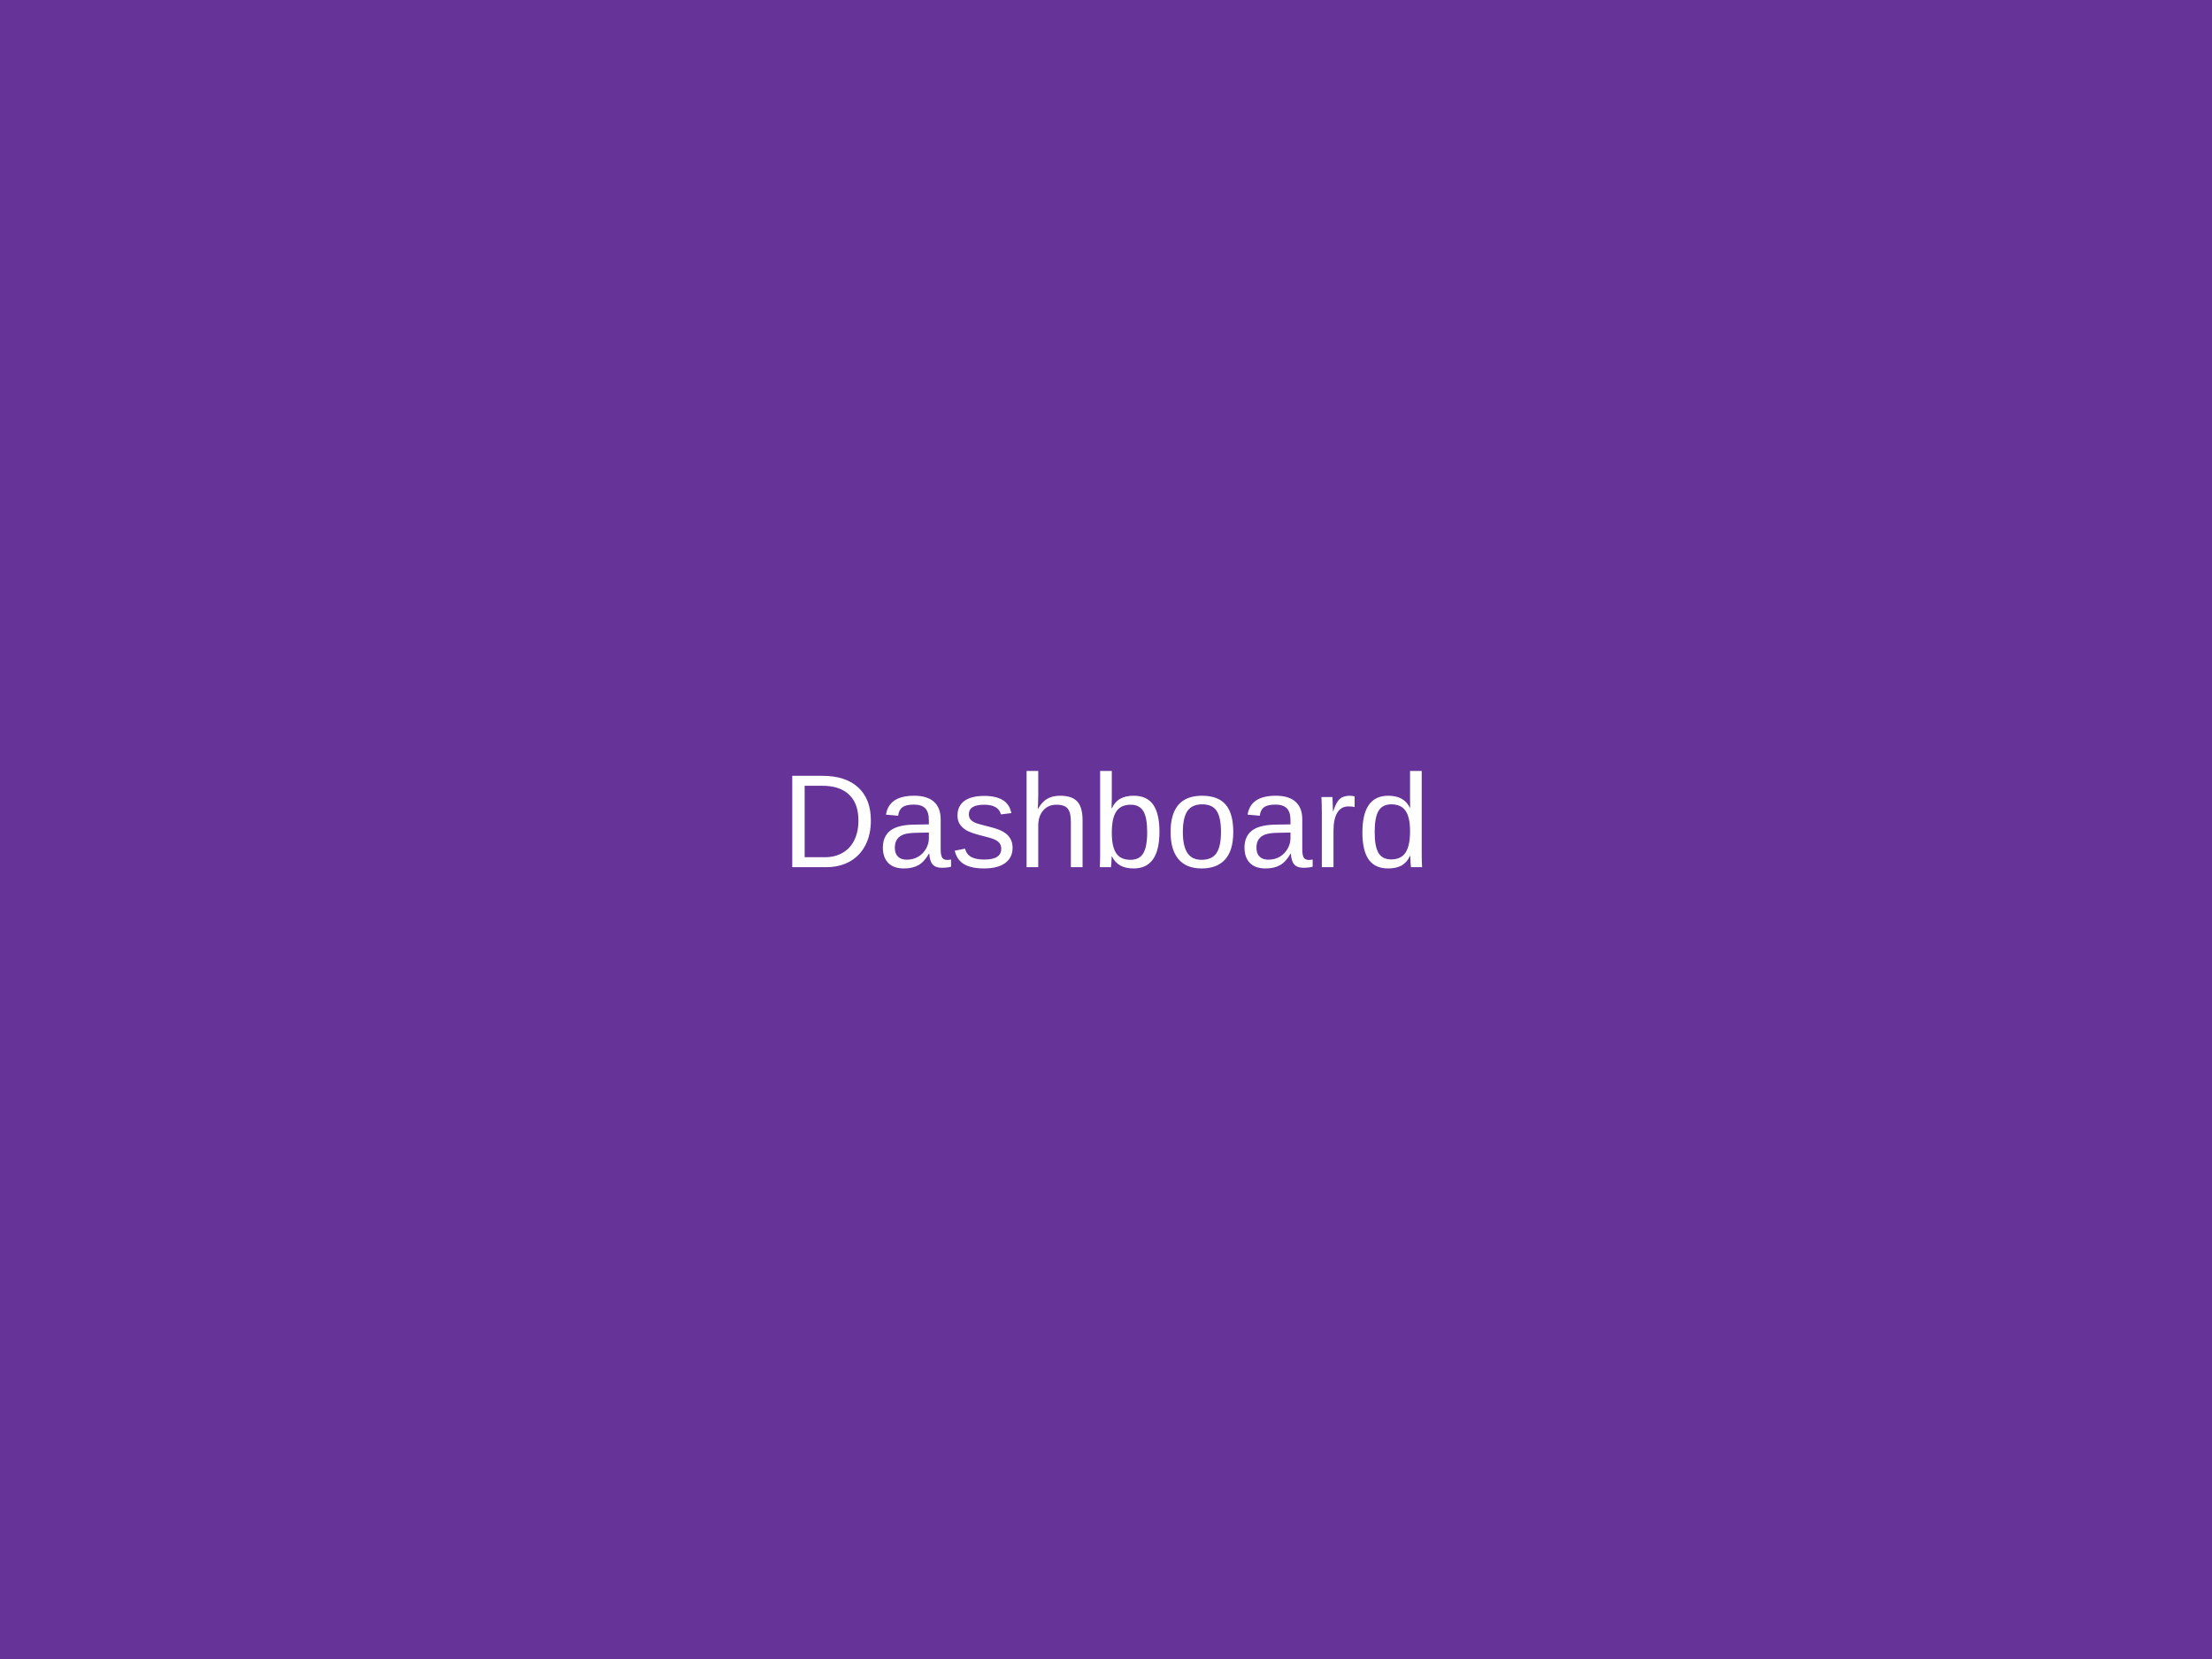
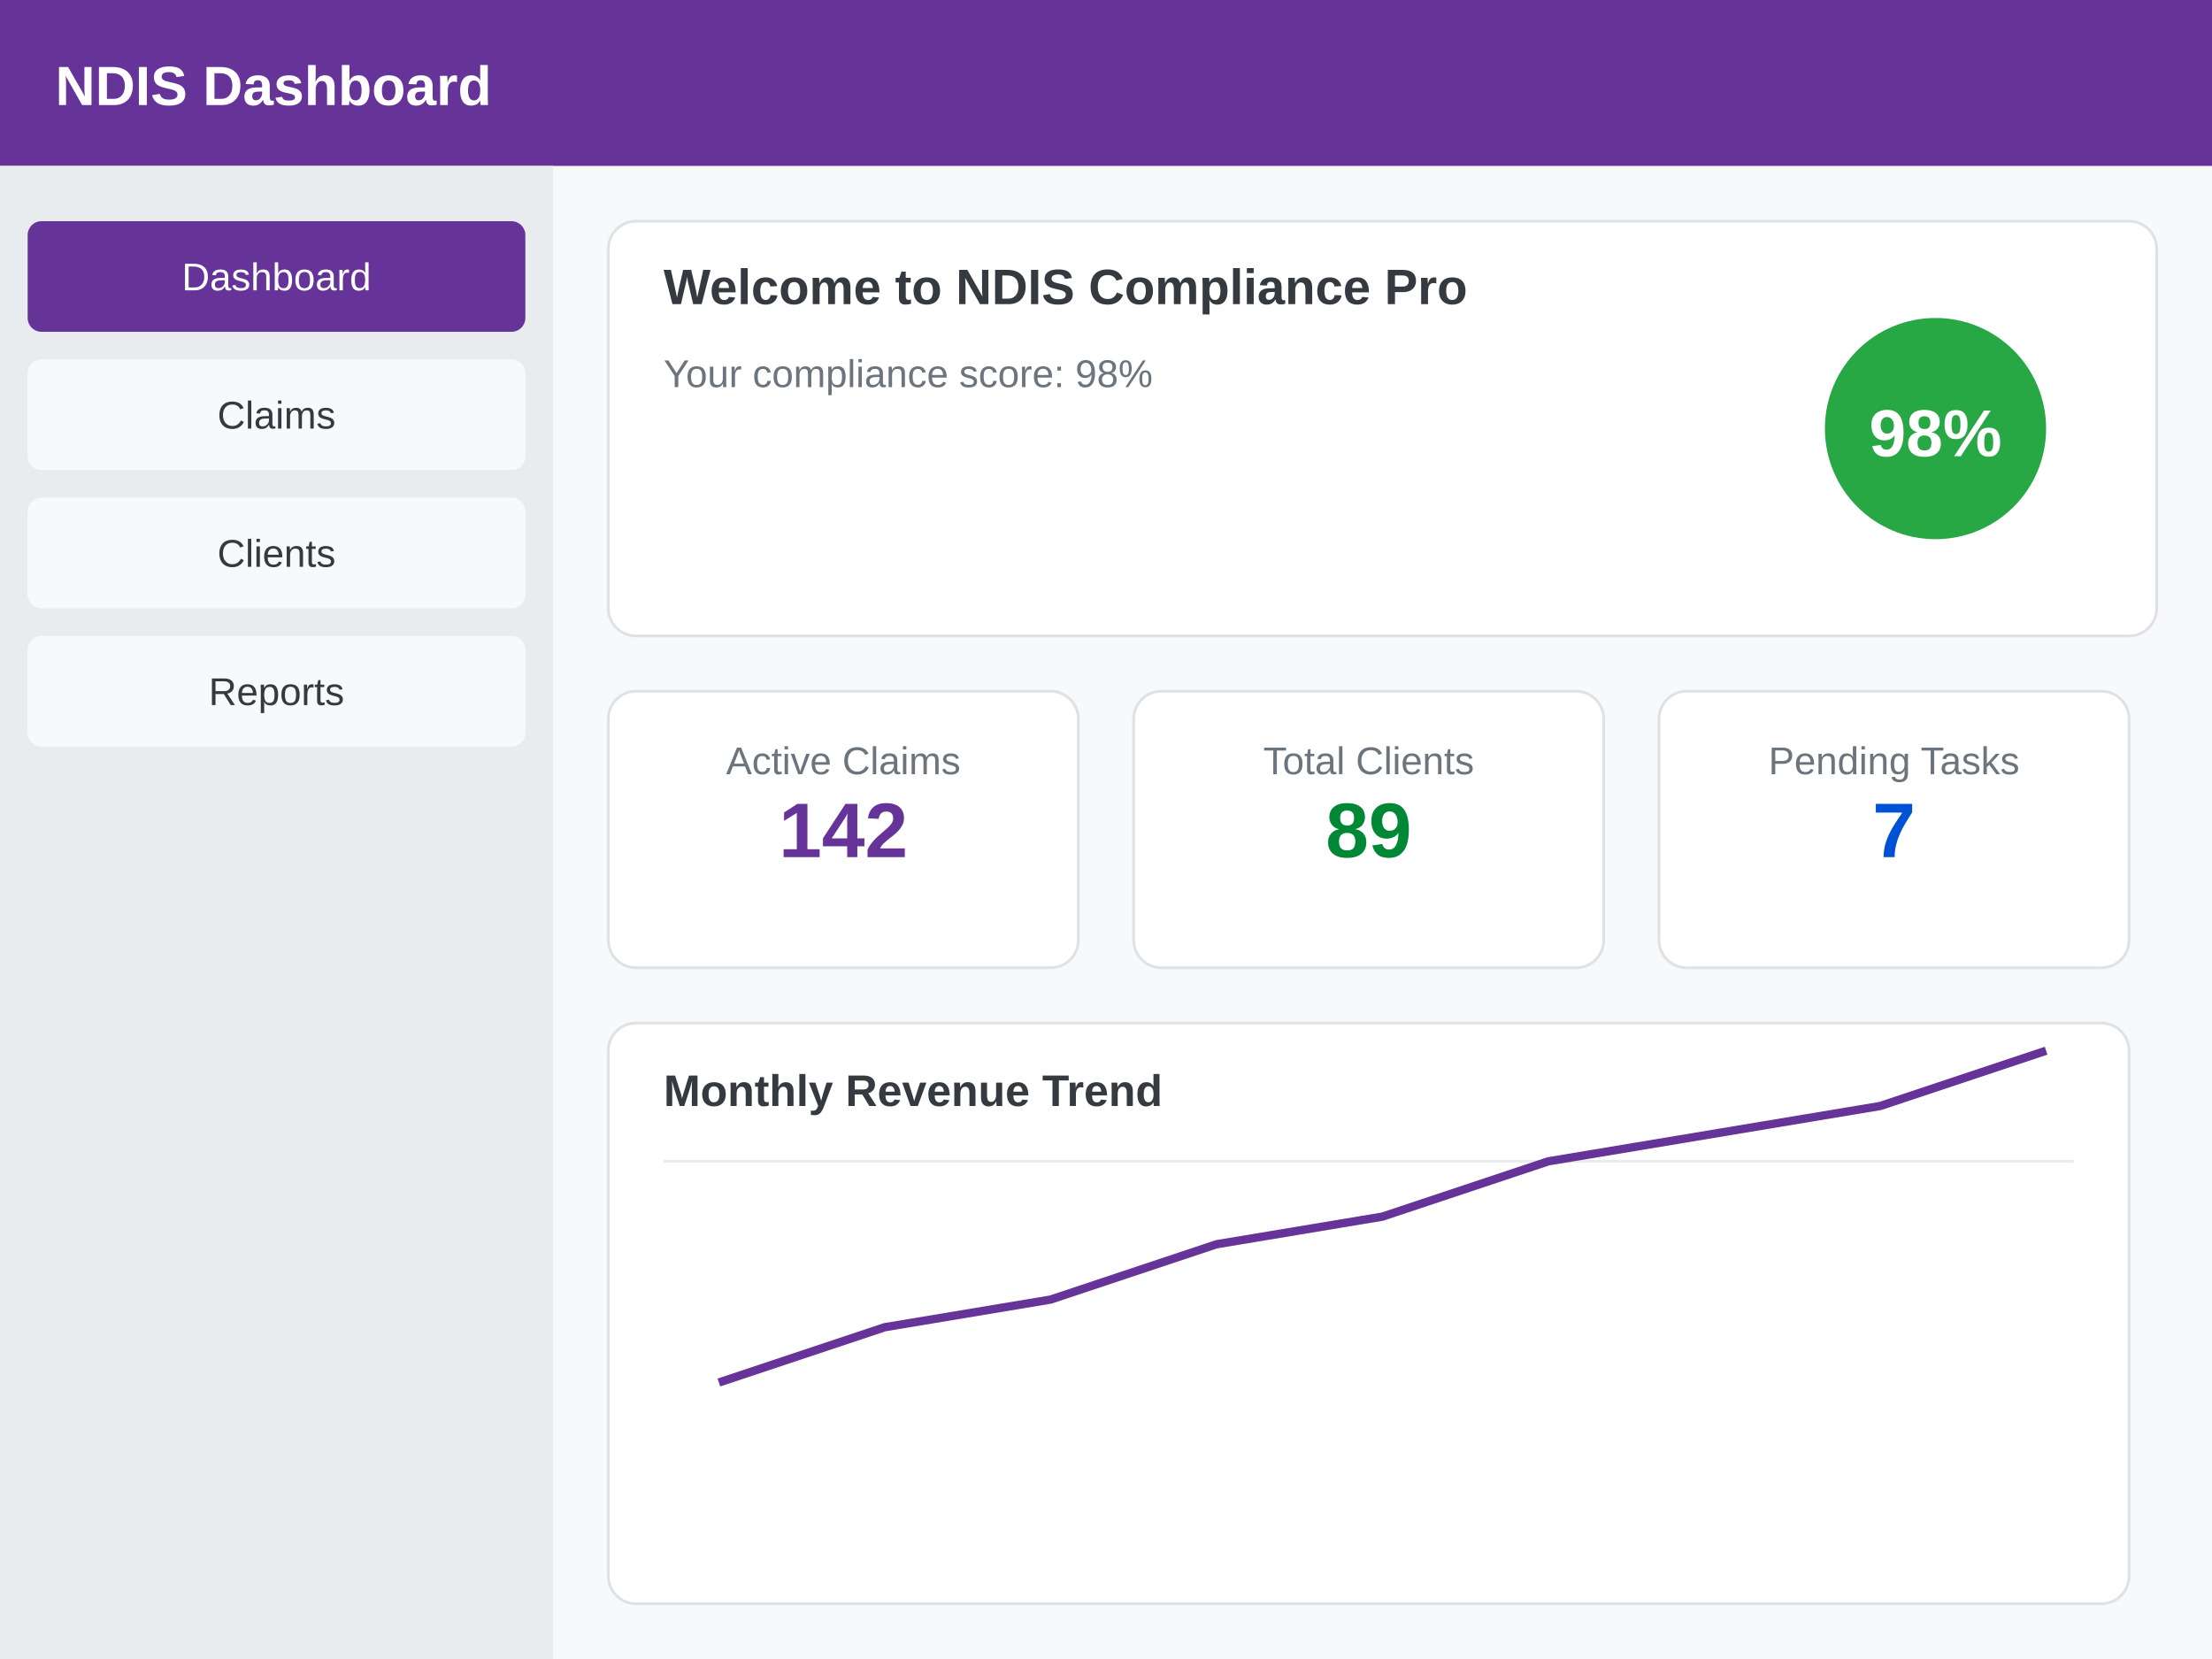
<svg xmlns="http://www.w3.org/2000/svg" width="800" height="600">
-   <rect width="100%" height="100%" fill="#663399" />
-   <text x="50%" y="50%" font-family="Arial, sans-serif" font-size="48" fill="white" text-anchor="middle" dominant-baseline="middle">Dashboard</text>
+   <rect width="100%" height="100%" fill="#f8f9fa" />
+   <rect x="0" y="0" width="800" height="60" fill="#663399" />
+   <text x="20" y="38" font-family="Arial, sans-serif" font-size="20" font-weight="bold" fill="white">NDIS Dashboard</text>
+   <rect x="0" y="60" width="200" height="540" fill="#e9ecef" />
+   <rect x="10" y="80" width="180" height="40" rx="5" fill="#663399" />
+   <text x="100" y="105" font-family="Arial, sans-serif" font-size="14" fill="white" text-anchor="middle">Dashboard</text>
+   <rect x="10" y="130" width="180" height="40" rx="5" fill="#f8f9fa" />
+   <text x="100" y="155" font-family="Arial, sans-serif" font-size="14" fill="#343a40" text-anchor="middle">Claims</text>
+   <rect x="10" y="180" width="180" height="40" rx="5" fill="#f8f9fa" />
+   <text x="100" y="205" font-family="Arial, sans-serif" font-size="14" fill="#343a40" text-anchor="middle">Clients</text>
+   <rect x="10" y="230" width="180" height="40" rx="5" fill="#f8f9fa" />
+   <text x="100" y="255" font-family="Arial, sans-serif" font-size="14" fill="#343a40" text-anchor="middle">Reports</text>
+   <rect x="220" y="80" width="560" height="150" rx="10" fill="white" stroke="#dee2e6" stroke-width="1" />
+   <text x="240" y="110" font-family="Arial, sans-serif" font-size="18" font-weight="bold" fill="#343a40">Welcome to NDIS Compliance Pro</text>
+   <text x="240" y="140" font-family="Arial, sans-serif" font-size="14" fill="#6c757d">Your compliance score: 98%</text>
+   <circle cx="700" cy="155" r="40" fill="#28a745" />
+   <text x="700" y="165" font-family="Arial, sans-serif" font-size="24" font-weight="bold" fill="white" text-anchor="middle">98%</text>
+   <rect x="220" y="250" width="170" height="100" rx="10" fill="white" stroke="#dee2e6" stroke-width="1" />
+   <text x="305" y="280" font-family="Arial, sans-serif" font-size="14" fill="#6c757d" text-anchor="middle">Active Claims</text>
+   <text x="305" y="310" font-family="Arial, sans-serif" font-size="28" font-weight="bold" fill="#663399" text-anchor="middle">142</text>
+   <rect x="410" y="250" width="170" height="100" rx="10" fill="white" stroke="#dee2e6" stroke-width="1" />
+   <text x="495" y="280" font-family="Arial, sans-serif" font-size="14" fill="#6c757d" text-anchor="middle">Total Clients</text>
+   <text x="495" y="310" font-family="Arial, sans-serif" font-size="28" font-weight="bold" fill="#008837" text-anchor="middle">89</text>
+   <rect x="600" y="250" width="170" height="100" rx="10" fill="white" stroke="#dee2e6" stroke-width="1" />
+   <text x="685" y="280" font-family="Arial, sans-serif" font-size="14" fill="#6c757d" text-anchor="middle">Pending Tasks</text>
+   <text x="685" y="310" font-family="Arial, sans-serif" font-size="28" font-weight="bold" fill="#0052d4" text-anchor="middle">7</text>
+   <rect x="220" y="370" width="550" height="210" rx="10" fill="white" stroke="#dee2e6" stroke-width="1" />
+   <text x="240" y="400" font-family="Arial, sans-serif" font-size="16" font-weight="bold" fill="#343a40">Monthly Revenue Trend</text>
+   <line x1="240" y1="420" x2="750" y2="420" stroke="#e9ecef" stroke-width="1" />
+   <polyline points="260,500 320,480 380,470 440,450 500,440 560,420 620,410 680,400 740,380" fill="none" stroke="#663399" stroke-width="3" />
</svg>
